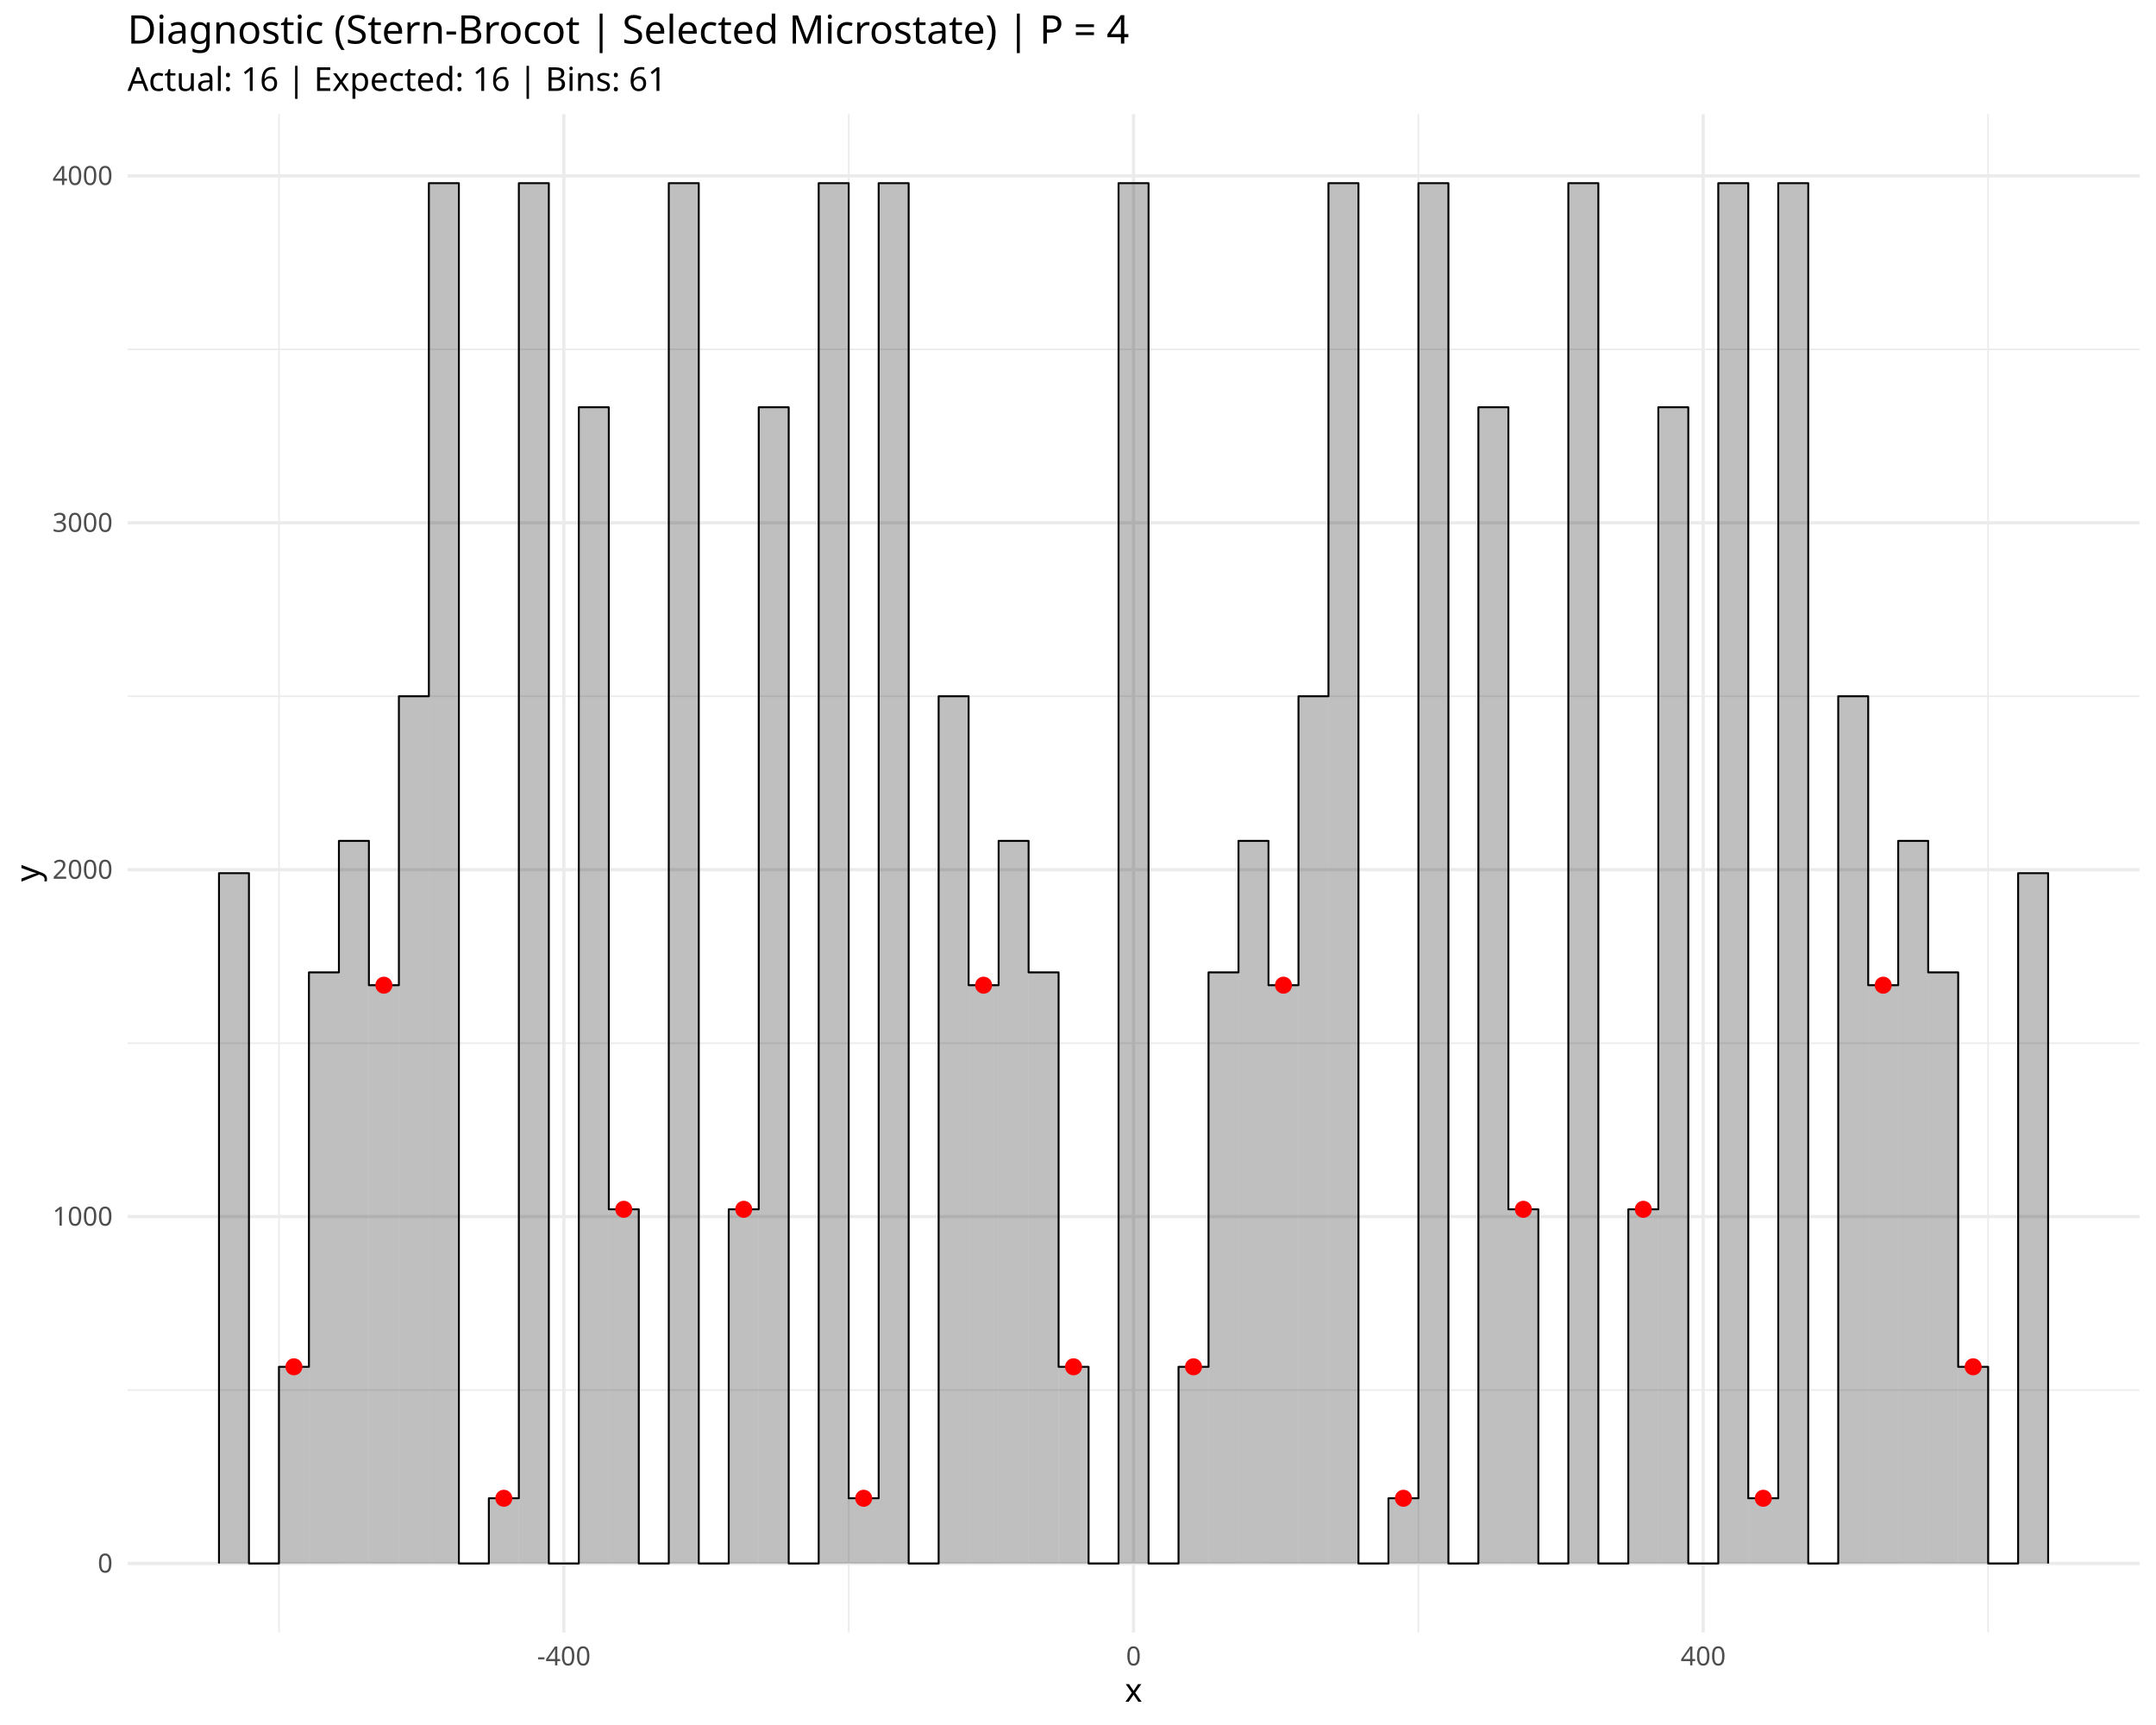
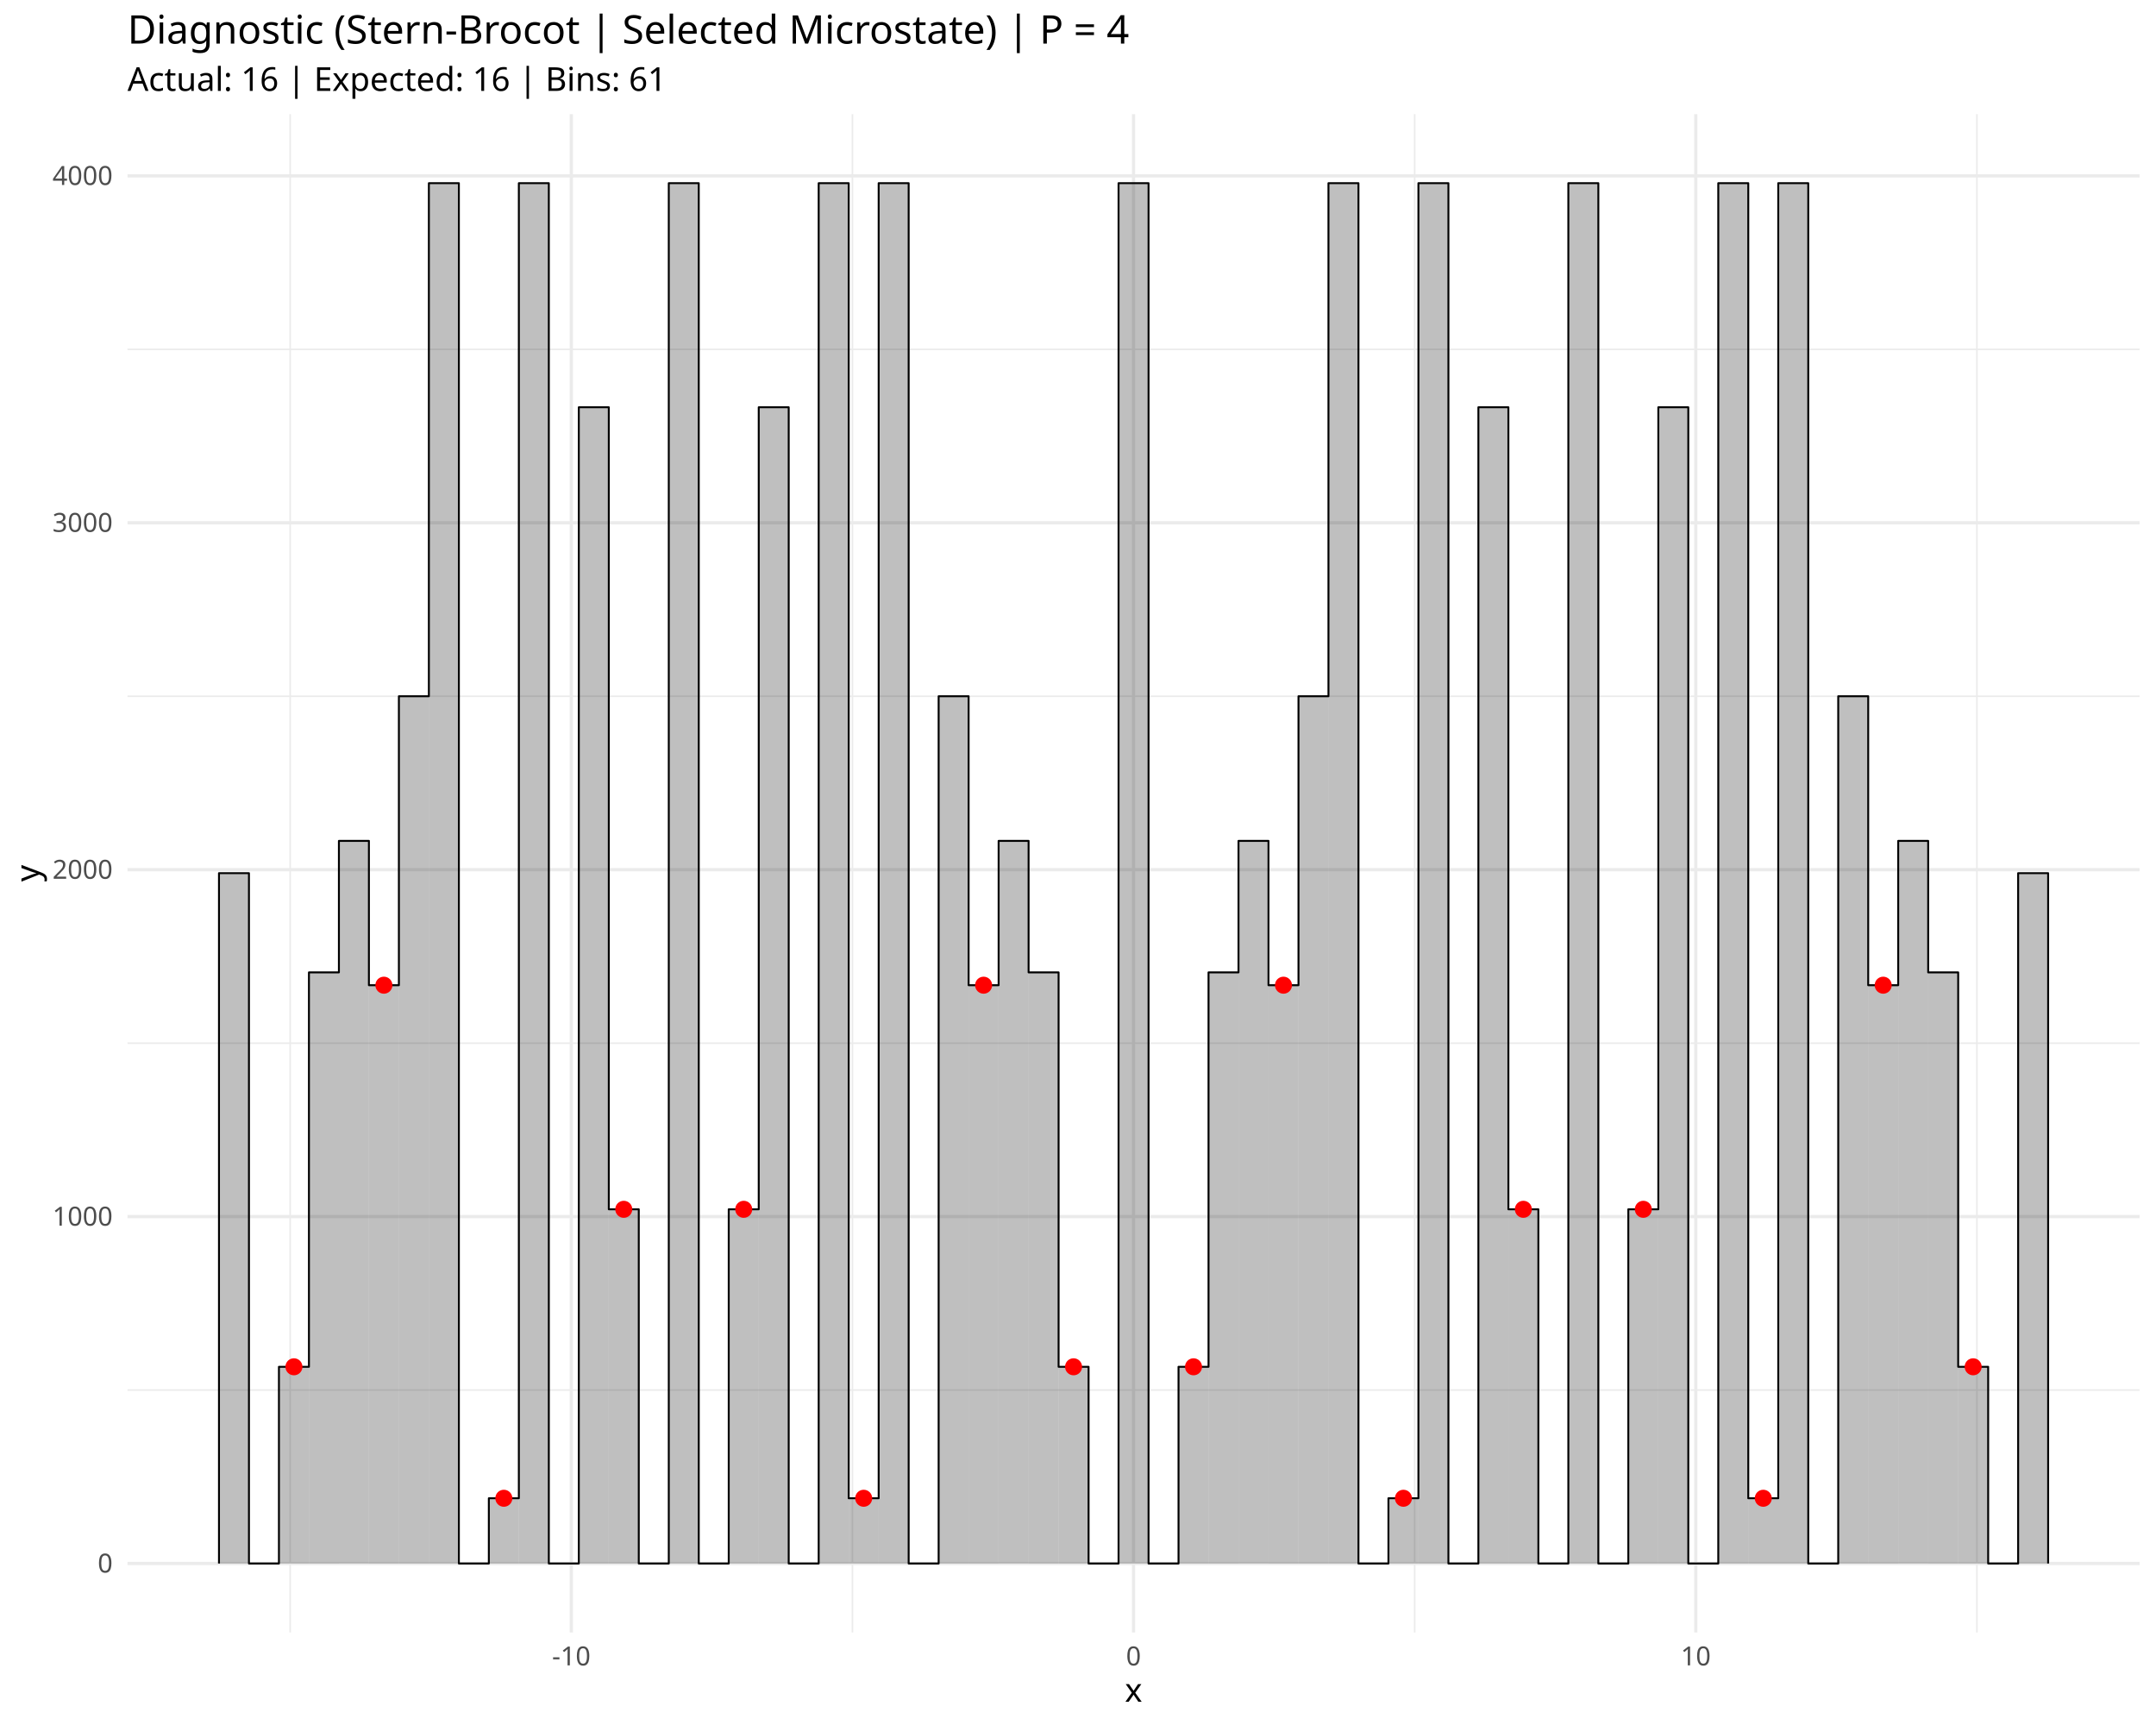
<svg xmlns="http://www.w3.org/2000/svg" class="svglite" data-engine-version="2.0" width="720.00pt" height="576.00pt" viewBox="0 0 720.00 576.00">
  <defs>
    <style type="text/css">
    .svglite line, .svglite polyline, .svglite polygon, .svglite path, .svglite rect, .svglite circle {
      fill: none;
      stroke: #000000;
      stroke-linecap: round;
      stroke-linejoin: round;
      stroke-miterlimit: 10.00;
    }
  </style>
  </defs>
  <rect width="100%" height="100%" style="stroke: none; fill: #FFFFFF;" />
  <defs>
    <clipPath id="cpMC4wMHw3MjAuMDB8MC4wMHw1NzYuMDA=">
      <rect x="0.00" y="0.00" width="720.00" height="576.00" />
    </clipPath>
  </defs>
  <g clip-path="url(#cpMC4wMHw3MjAuMDB8MC4wMHw1NzYuMDA=)">
    <rect x="0.00" y="0.00" width="720.00" height="576.00" style="stroke-width: 1.07; stroke: none; fill: #FFFFFF;" />
  </g>
  <defs>
    <clipPath id="cpNDIuNTh8NzE0LjUyfDM4LjEyfDU0NS4xMQ==">
      <rect x="42.58" y="38.12" width="671.94" height="507.00" />
    </clipPath>
  </defs>
  <g clip-path="url(#cpNDIuNTh8NzE0LjUyfDM4LjEyfDU0NS4xMQ==)">
    <polyline points="42.58,464.15 714.52,464.15 " style="stroke-width: 0.53; stroke: #EBEBEB; stroke-linecap: butt;" />
    <polyline points="42.58,348.32 714.52,348.32 " style="stroke-width: 0.53; stroke: #EBEBEB; stroke-linecap: butt;" />
    <polyline points="42.58,232.48 714.52,232.48 " style="stroke-width: 0.53; stroke: #EBEBEB; stroke-linecap: butt;" />
    <polyline points="42.58,116.65 714.52,116.65 " style="stroke-width: 0.53; stroke: #EBEBEB; stroke-linecap: butt;" />
-     <polyline points="93.19,545.11 93.19,38.12 " style="stroke-width: 0.53; stroke: #EBEBEB; stroke-linecap: butt;" />
-     <polyline points="283.43,545.11 283.43,38.12 " style="stroke-width: 0.53; stroke: #EBEBEB; stroke-linecap: butt;" />
-     <polyline points="473.67,545.11 473.67,38.12 " style="stroke-width: 0.53; stroke: #EBEBEB; stroke-linecap: butt;" />
-     <polyline points="663.92,545.11 663.92,38.12 " style="stroke-width: 0.53; stroke: #EBEBEB; stroke-linecap: butt;" />
+     <polyline points="96.91,545.11 96.91,38.12 " style="stroke-width: 0.53; stroke: #EBEBEB; stroke-linecap: butt;" />
+     <polyline points="284.67,545.11 284.67,38.12 " style="stroke-width: 0.53; stroke: #EBEBEB; stroke-linecap: butt;" />
+     <polyline points="472.43,545.11 472.43,38.12 " style="stroke-width: 0.53; stroke: #EBEBEB; stroke-linecap: butt;" />
+     <polyline points="660.19,545.11 660.19,38.12 " style="stroke-width: 0.53; stroke: #EBEBEB; stroke-linecap: butt;" />
    <polyline points="42.58,522.07 714.52,522.07 " style="stroke-width: 1.07; stroke: #EBEBEB; stroke-linecap: butt;" />
    <polyline points="42.58,406.23 714.52,406.23 " style="stroke-width: 1.07; stroke: #EBEBEB; stroke-linecap: butt;" />
    <polyline points="42.58,290.40 714.52,290.40 " style="stroke-width: 1.07; stroke: #EBEBEB; stroke-linecap: butt;" />
    <polyline points="42.58,174.56 714.52,174.56 " style="stroke-width: 1.07; stroke: #EBEBEB; stroke-linecap: butt;" />
    <polyline points="42.58,58.73 714.52,58.73 " style="stroke-width: 1.07; stroke: #EBEBEB; stroke-linecap: butt;" />
-     <polyline points="188.31,545.11 188.31,38.12 " style="stroke-width: 1.07; stroke: #EBEBEB; stroke-linecap: butt;" />
+     <polyline points="190.79,545.11 190.79,38.12 " style="stroke-width: 1.07; stroke: #EBEBEB; stroke-linecap: butt;" />
    <polyline points="378.55,545.11 378.55,38.12 " style="stroke-width: 1.07; stroke: #EBEBEB; stroke-linecap: butt;" />
-     <polyline points="568.79,545.11 568.79,38.12 " style="stroke-width: 1.07; stroke: #EBEBEB; stroke-linecap: butt;" />
+     <polyline points="566.31,545.11 566.31,38.12 " style="stroke-width: 1.07; stroke: #EBEBEB; stroke-linecap: butt;" />
    <rect x="73.13" y="291.56" width="10.01" height="230.51" style="stroke-width: 1.07; stroke: none; stroke-linecap: butt; stroke-linejoin: miter; fill: #000000; fill-opacity: 0.25;" />
    <rect x="83.14" y="522.07" width="10.01" height="0.00" style="stroke-width: 1.07; stroke: none; stroke-linecap: butt; stroke-linejoin: miter; fill: #000000; fill-opacity: 0.25;" />
    <rect x="93.15" y="456.39" width="10.01" height="65.68" style="stroke-width: 1.07; stroke: none; stroke-linecap: butt; stroke-linejoin: miter; fill: #000000; fill-opacity: 0.25;" />
    <rect x="103.17" y="324.69" width="10.01" height="197.38" style="stroke-width: 1.07; stroke: none; stroke-linecap: butt; stroke-linejoin: miter; fill: #000000; fill-opacity: 0.25;" />
    <rect x="113.18" y="280.78" width="10.01" height="241.28" style="stroke-width: 1.07; stroke: none; stroke-linecap: butt; stroke-linejoin: miter; fill: #000000; fill-opacity: 0.25;" />
    <rect x="123.20" y="328.97" width="10.01" height="193.10" style="stroke-width: 1.07; stroke: none; stroke-linecap: butt; stroke-linejoin: miter; fill: #000000; fill-opacity: 0.25;" />
    <rect x="133.21" y="232.48" width="10.01" height="289.59" style="stroke-width: 1.07; stroke: none; stroke-linecap: butt; stroke-linejoin: miter; fill: #000000; fill-opacity: 0.25;" />
    <rect x="143.22" y="61.16" width="10.01" height="460.91" style="stroke-width: 1.07; stroke: none; stroke-linecap: butt; stroke-linejoin: miter; fill: #000000; fill-opacity: 0.25;" />
    <rect x="153.24" y="522.07" width="10.01" height="0.00" style="stroke-width: 1.07; stroke: none; stroke-linecap: butt; stroke-linejoin: miter; fill: #000000; fill-opacity: 0.25;" />
    <rect x="163.25" y="500.29" width="10.01" height="21.78" style="stroke-width: 1.07; stroke: none; stroke-linecap: butt; stroke-linejoin: miter; fill: #000000; fill-opacity: 0.25;" />
    <rect x="173.27" y="61.16" width="10.01" height="460.91" style="stroke-width: 1.07; stroke: none; stroke-linecap: butt; stroke-linejoin: miter; fill: #000000; fill-opacity: 0.25;" />
    <rect x="183.28" y="522.07" width="10.01" height="0.00" style="stroke-width: 1.07; stroke: none; stroke-linecap: butt; stroke-linejoin: miter; fill: #000000; fill-opacity: 0.25;" />
    <rect x="193.29" y="135.99" width="10.01" height="386.08" style="stroke-width: 1.07; stroke: none; stroke-linecap: butt; stroke-linejoin: miter; fill: #000000; fill-opacity: 0.25;" />
    <rect x="203.31" y="403.80" width="10.01" height="118.27" style="stroke-width: 1.07; stroke: none; stroke-linecap: butt; stroke-linejoin: miter; fill: #000000; fill-opacity: 0.25;" />
    <rect x="213.32" y="522.07" width="10.01" height="0.00" style="stroke-width: 1.07; stroke: none; stroke-linecap: butt; stroke-linejoin: miter; fill: #000000; fill-opacity: 0.25;" />
    <rect x="223.34" y="61.16" width="10.01" height="460.91" style="stroke-width: 1.07; stroke: none; stroke-linecap: butt; stroke-linejoin: miter; fill: #000000; fill-opacity: 0.25;" />
    <rect x="233.35" y="522.07" width="10.01" height="0.00" style="stroke-width: 1.07; stroke: none; stroke-linecap: butt; stroke-linejoin: miter; fill: #000000; fill-opacity: 0.25;" />
    <rect x="243.36" y="403.80" width="10.01" height="118.27" style="stroke-width: 1.07; stroke: none; stroke-linecap: butt; stroke-linejoin: miter; fill: #000000; fill-opacity: 0.25;" />
    <rect x="253.38" y="135.99" width="10.01" height="386.08" style="stroke-width: 1.07; stroke: none; stroke-linecap: butt; stroke-linejoin: miter; fill: #000000; fill-opacity: 0.25;" />
    <rect x="263.39" y="522.07" width="10.01" height="0.00" style="stroke-width: 1.07; stroke: none; stroke-linecap: butt; stroke-linejoin: miter; fill: #000000; fill-opacity: 0.25;" />
    <rect x="273.40" y="61.16" width="10.01" height="460.91" style="stroke-width: 1.07; stroke: none; stroke-linecap: butt; stroke-linejoin: miter; fill: #000000; fill-opacity: 0.25;" />
    <rect x="283.42" y="500.29" width="10.01" height="21.78" style="stroke-width: 1.07; stroke: none; stroke-linecap: butt; stroke-linejoin: miter; fill: #000000; fill-opacity: 0.25;" />
    <rect x="293.43" y="61.16" width="10.01" height="460.91" style="stroke-width: 1.07; stroke: none; stroke-linecap: butt; stroke-linejoin: miter; fill: #000000; fill-opacity: 0.25;" />
    <rect x="303.45" y="522.07" width="10.01" height="0.00" style="stroke-width: 1.07; stroke: none; stroke-linecap: butt; stroke-linejoin: miter; fill: #000000; fill-opacity: 0.25;" />
    <rect x="313.46" y="232.48" width="10.01" height="289.59" style="stroke-width: 1.07; stroke: none; stroke-linecap: butt; stroke-linejoin: miter; fill: #000000; fill-opacity: 0.25;" />
    <rect x="323.47" y="328.97" width="10.01" height="193.10" style="stroke-width: 1.07; stroke: none; stroke-linecap: butt; stroke-linejoin: miter; fill: #000000; fill-opacity: 0.25;" />
    <rect x="333.49" y="280.78" width="10.01" height="241.28" style="stroke-width: 1.07; stroke: none; stroke-linecap: butt; stroke-linejoin: miter; fill: #000000; fill-opacity: 0.25;" />
    <rect x="343.50" y="324.69" width="10.01" height="197.38" style="stroke-width: 1.07; stroke: none; stroke-linecap: butt; stroke-linejoin: miter; fill: #000000; fill-opacity: 0.25;" />
    <rect x="353.52" y="456.39" width="10.01" height="65.68" style="stroke-width: 1.07; stroke: none; stroke-linecap: butt; stroke-linejoin: miter; fill: #000000; fill-opacity: 0.25;" />
    <rect x="363.53" y="522.07" width="10.01" height="0.00" style="stroke-width: 1.07; stroke: none; stroke-linecap: butt; stroke-linejoin: miter; fill: #000000; fill-opacity: 0.25;" />
    <rect x="373.54" y="61.16" width="10.01" height="460.91" style="stroke-width: 1.07; stroke: none; stroke-linecap: butt; stroke-linejoin: miter; fill: #000000; fill-opacity: 0.25;" />
    <rect x="383.56" y="522.07" width="10.01" height="0.00" style="stroke-width: 1.07; stroke: none; stroke-linecap: butt; stroke-linejoin: miter; fill: #000000; fill-opacity: 0.25;" />
    <rect x="393.57" y="456.39" width="10.01" height="65.68" style="stroke-width: 1.07; stroke: none; stroke-linecap: butt; stroke-linejoin: miter; fill: #000000; fill-opacity: 0.25;" />
    <rect x="403.59" y="324.69" width="10.01" height="197.38" style="stroke-width: 1.07; stroke: none; stroke-linecap: butt; stroke-linejoin: miter; fill: #000000; fill-opacity: 0.25;" />
    <rect x="413.60" y="280.78" width="10.01" height="241.28" style="stroke-width: 1.07; stroke: none; stroke-linecap: butt; stroke-linejoin: miter; fill: #000000; fill-opacity: 0.25;" />
    <rect x="423.61" y="328.97" width="10.01" height="193.10" style="stroke-width: 1.07; stroke: none; stroke-linecap: butt; stroke-linejoin: miter; fill: #000000; fill-opacity: 0.25;" />
    <rect x="433.63" y="232.48" width="10.01" height="289.59" style="stroke-width: 1.07; stroke: none; stroke-linecap: butt; stroke-linejoin: miter; fill: #000000; fill-opacity: 0.25;" />
    <rect x="443.64" y="61.16" width="10.01" height="460.91" style="stroke-width: 1.07; stroke: none; stroke-linecap: butt; stroke-linejoin: miter; fill: #000000; fill-opacity: 0.25;" />
    <rect x="453.66" y="522.07" width="10.01" height="0.00" style="stroke-width: 1.07; stroke: none; stroke-linecap: butt; stroke-linejoin: miter; fill: #000000; fill-opacity: 0.25;" />
    <rect x="463.67" y="500.29" width="10.01" height="21.78" style="stroke-width: 1.07; stroke: none; stroke-linecap: butt; stroke-linejoin: miter; fill: #000000; fill-opacity: 0.25;" />
    <rect x="473.68" y="61.16" width="10.01" height="460.91" style="stroke-width: 1.07; stroke: none; stroke-linecap: butt; stroke-linejoin: miter; fill: #000000; fill-opacity: 0.25;" />
    <rect x="483.70" y="522.07" width="10.01" height="0.00" style="stroke-width: 1.07; stroke: none; stroke-linecap: butt; stroke-linejoin: miter; fill: #000000; fill-opacity: 0.25;" />
    <rect x="493.71" y="135.99" width="10.01" height="386.08" style="stroke-width: 1.07; stroke: none; stroke-linecap: butt; stroke-linejoin: miter; fill: #000000; fill-opacity: 0.25;" />
    <rect x="503.73" y="403.80" width="10.01" height="118.27" style="stroke-width: 1.07; stroke: none; stroke-linecap: butt; stroke-linejoin: miter; fill: #000000; fill-opacity: 0.25;" />
    <rect x="513.74" y="522.07" width="10.01" height="0.00" style="stroke-width: 1.07; stroke: none; stroke-linecap: butt; stroke-linejoin: miter; fill: #000000; fill-opacity: 0.25;" />
    <rect x="523.75" y="61.16" width="10.01" height="460.91" style="stroke-width: 1.07; stroke: none; stroke-linecap: butt; stroke-linejoin: miter; fill: #000000; fill-opacity: 0.25;" />
    <rect x="533.77" y="522.07" width="10.01" height="0.00" style="stroke-width: 1.07; stroke: none; stroke-linecap: butt; stroke-linejoin: miter; fill: #000000; fill-opacity: 0.25;" />
    <rect x="543.78" y="403.80" width="10.01" height="118.27" style="stroke-width: 1.07; stroke: none; stroke-linecap: butt; stroke-linejoin: miter; fill: #000000; fill-opacity: 0.25;" />
    <rect x="553.80" y="135.99" width="10.01" height="386.08" style="stroke-width: 1.07; stroke: none; stroke-linecap: butt; stroke-linejoin: miter; fill: #000000; fill-opacity: 0.25;" />
    <rect x="563.81" y="522.07" width="10.01" height="0.00" style="stroke-width: 1.07; stroke: none; stroke-linecap: butt; stroke-linejoin: miter; fill: #000000; fill-opacity: 0.25;" />
    <rect x="573.82" y="61.16" width="10.01" height="460.91" style="stroke-width: 1.07; stroke: none; stroke-linecap: butt; stroke-linejoin: miter; fill: #000000; fill-opacity: 0.25;" />
    <rect x="583.84" y="500.29" width="10.01" height="21.78" style="stroke-width: 1.07; stroke: none; stroke-linecap: butt; stroke-linejoin: miter; fill: #000000; fill-opacity: 0.25;" />
    <rect x="593.85" y="61.16" width="10.01" height="460.91" style="stroke-width: 1.07; stroke: none; stroke-linecap: butt; stroke-linejoin: miter; fill: #000000; fill-opacity: 0.25;" />
    <rect x="603.87" y="522.07" width="10.01" height="0.00" style="stroke-width: 1.07; stroke: none; stroke-linecap: butt; stroke-linejoin: miter; fill: #000000; fill-opacity: 0.25;" />
    <rect x="613.88" y="232.48" width="10.01" height="289.59" style="stroke-width: 1.07; stroke: none; stroke-linecap: butt; stroke-linejoin: miter; fill: #000000; fill-opacity: 0.25;" />
    <rect x="623.89" y="328.97" width="10.01" height="193.10" style="stroke-width: 1.07; stroke: none; stroke-linecap: butt; stroke-linejoin: miter; fill: #000000; fill-opacity: 0.25;" />
    <rect x="633.91" y="280.78" width="10.01" height="241.28" style="stroke-width: 1.07; stroke: none; stroke-linecap: butt; stroke-linejoin: miter; fill: #000000; fill-opacity: 0.25;" />
    <rect x="643.92" y="324.69" width="10.01" height="197.38" style="stroke-width: 1.07; stroke: none; stroke-linecap: butt; stroke-linejoin: miter; fill: #000000; fill-opacity: 0.25;" />
    <rect x="653.94" y="456.39" width="10.01" height="65.68" style="stroke-width: 1.07; stroke: none; stroke-linecap: butt; stroke-linejoin: miter; fill: #000000; fill-opacity: 0.25;" />
    <rect x="663.95" y="522.07" width="10.01" height="0.00" style="stroke-width: 1.07; stroke: none; stroke-linecap: butt; stroke-linejoin: miter; fill: #000000; fill-opacity: 0.25;" />
    <rect x="673.96" y="291.56" width="10.01" height="230.51" style="stroke-width: 1.07; stroke: none; stroke-linecap: butt; stroke-linejoin: miter; fill: #000000; fill-opacity: 0.25;" />
    <polyline points="73.13,522.07 73.13,291.56 83.14,291.56 83.14,522.07 93.15,522.07 93.15,456.39 103.17,456.39 103.17,324.69 113.18,324.69 113.18,280.78 123.20,280.78 123.20,328.97 133.21,328.97 133.21,232.48 143.22,232.48 143.22,61.16 153.24,61.16 153.24,522.07 163.25,522.07 163.25,500.29 173.27,500.29 173.27,61.16 183.28,61.16 183.28,522.07 193.29,522.07 193.29,135.99 203.31,135.99 203.31,403.80 213.32,403.80 213.32,522.07 223.34,522.07 223.34,61.16 233.35,61.16 233.35,522.07 243.36,522.07 243.36,403.80 253.38,403.80 253.38,135.99 263.39,135.99 263.39,522.07 273.40,522.07 273.40,61.16 283.42,61.16 283.42,500.29 293.43,500.29 293.43,61.16 303.45,61.16 303.45,522.07 313.46,522.07 313.46,232.48 323.47,232.48 323.47,328.97 333.49,328.97 333.49,280.78 343.50,280.78 343.50,324.69 353.52,324.69 353.52,456.39 363.53,456.39 363.53,522.07 373.54,522.07 373.54,61.16 383.56,61.16 383.56,522.07 393.57,522.07 393.57,456.39 403.59,456.39 403.59,324.69 413.60,324.69 413.60,280.78 423.61,280.78 423.61,328.97 433.63,328.97 433.63,232.48 443.64,232.48 443.64,61.16 453.66,61.16 453.66,522.07 463.67,522.07 463.67,500.29 473.68,500.29 473.68,61.16 483.70,61.16 483.70,522.07 493.71,522.07 493.71,135.99 503.73,135.99 503.73,403.80 513.74,403.80 513.74,522.07 523.75,522.07 523.75,61.16 533.77,61.16 533.77,522.07 543.78,522.07 543.78,403.80 553.80,403.80 553.80,135.99 563.81,135.99 563.81,522.07 573.82,522.07 573.82,61.16 583.84,61.16 583.84,500.29 593.85,500.29 593.85,61.16 603.87,61.16 603.87,522.07 613.88,522.07 613.88,232.48 623.89,232.48 623.89,328.97 633.91,328.97 633.91,280.78 643.92,280.78 643.92,324.69 653.94,324.69 653.94,456.39 663.95,456.39 663.95,522.07 673.96,522.07 673.96,291.56 683.98,291.56 683.98,522.07 " style="stroke-width: 0.64; stroke-linecap: butt;" />
    <circle cx="98.16" cy="456.39" r="2.49" style="stroke-width: 0.71; stroke: #FF0000; fill: #FF0000;" />
    <circle cx="128.20" cy="328.97" r="2.49" style="stroke-width: 0.71; stroke: #FF0000; fill: #FF0000;" />
    <circle cx="168.26" cy="500.29" r="2.49" style="stroke-width: 0.71; stroke: #FF0000; fill: #FF0000;" />
    <circle cx="208.31" cy="403.80" r="2.49" style="stroke-width: 0.71; stroke: #FF0000; fill: #FF0000;" />
    <circle cx="248.37" cy="403.80" r="2.49" style="stroke-width: 0.71; stroke: #FF0000; fill: #FF0000;" />
    <circle cx="288.43" cy="500.29" r="2.49" style="stroke-width: 0.71; stroke: #FF0000; fill: #FF0000;" />
    <circle cx="328.48" cy="328.97" r="2.49" style="stroke-width: 0.71; stroke: #FF0000; fill: #FF0000;" />
    <circle cx="358.52" cy="456.39" r="2.49" style="stroke-width: 0.71; stroke: #FF0000; fill: #FF0000;" />
    <circle cx="398.58" cy="456.39" r="2.49" style="stroke-width: 0.71; stroke: #FF0000; fill: #FF0000;" />
    <circle cx="428.62" cy="328.97" r="2.49" style="stroke-width: 0.71; stroke: #FF0000; fill: #FF0000;" />
    <circle cx="468.68" cy="500.29" r="2.49" style="stroke-width: 0.71; stroke: #FF0000; fill: #FF0000;" />
    <circle cx="508.73" cy="403.80" r="2.49" style="stroke-width: 0.71; stroke: #FF0000; fill: #FF0000;" />
    <circle cx="548.79" cy="403.80" r="2.49" style="stroke-width: 0.71; stroke: #FF0000; fill: #FF0000;" />
    <circle cx="588.85" cy="500.29" r="2.49" style="stroke-width: 0.71; stroke: #FF0000; fill: #FF0000;" />
    <circle cx="628.90" cy="328.97" r="2.49" style="stroke-width: 0.71; stroke: #FF0000; fill: #FF0000;" />
    <circle cx="658.94" cy="456.39" r="2.49" style="stroke-width: 0.71; stroke: #FF0000; fill: #FF0000;" />
  </g>
  <g clip-path="url(#cpMC4wMHw3MjAuMDB8MC4wMHw1NzYuMDA=)">
    <text x="37.65" y="525.10" text-anchor="end" style="font-size: 8.80px; fill: #4D4D4D; font-family: sans;" textLength="4.89px" lengthAdjust="spacingAndGlyphs">0</text>
    <text x="37.65" y="409.26" text-anchor="end" style="font-size: 8.80px; fill: #4D4D4D; font-family: sans;" textLength="19.58px" lengthAdjust="spacingAndGlyphs">1000</text>
    <text x="37.65" y="293.43" text-anchor="end" style="font-size: 8.80px; fill: #4D4D4D; font-family: sans;" textLength="19.58px" lengthAdjust="spacingAndGlyphs">2000</text>
    <text x="37.65" y="177.59" text-anchor="end" style="font-size: 8.80px; fill: #4D4D4D; font-family: sans;" textLength="19.58px" lengthAdjust="spacingAndGlyphs">3000</text>
    <text x="37.65" y="61.76" text-anchor="end" style="font-size: 8.80px; fill: #4D4D4D; font-family: sans;" textLength="19.58px" lengthAdjust="spacingAndGlyphs">4000</text>
-     <text x="188.31" y="556.10" text-anchor="middle" style="font-size: 8.80px; fill: #4D4D4D; font-family: sans;" textLength="17.61px" lengthAdjust="spacingAndGlyphs">-400</text>
+     <text x="190.79" y="556.10" text-anchor="middle" style="font-size: 8.80px; fill: #4D4D4D; font-family: sans;" textLength="12.72px" lengthAdjust="spacingAndGlyphs">-10</text>
    <text x="378.55" y="556.10" text-anchor="middle" style="font-size: 8.80px; fill: #4D4D4D; font-family: sans;" textLength="4.89px" lengthAdjust="spacingAndGlyphs">0</text>
-     <text x="568.79" y="556.10" text-anchor="middle" style="font-size: 8.80px; fill: #4D4D4D; font-family: sans;" textLength="14.68px" lengthAdjust="spacingAndGlyphs">400</text>
+     <text x="566.31" y="556.10" text-anchor="middle" style="font-size: 8.80px; fill: #4D4D4D; font-family: sans;" textLength="9.79px" lengthAdjust="spacingAndGlyphs">10</text>
    <text x="378.55" y="568.24" text-anchor="middle" style="font-size: 11.00px; font-family: sans;" textLength="5.50px" lengthAdjust="spacingAndGlyphs">x</text>
    <text transform="translate(13.05,291.61) rotate(-90)" text-anchor="middle" style="font-size: 11.00px; font-family: sans;" textLength="5.50px" lengthAdjust="spacingAndGlyphs">y</text>
    <text x="42.58" y="30.35" style="font-size: 11.00px; font-family: sans;" textLength="170.84px" lengthAdjust="spacingAndGlyphs">Actual: 16 | Expected: 16 | Bins: 61</text>
    <text x="42.58" y="14.56" style="font-size: 13.20px; font-family: sans;" textLength="316.87px" lengthAdjust="spacingAndGlyphs">Diagnostic (Stern-Brocot | Selected Microstate) | P = 4</text>
  </g>
</svg>
